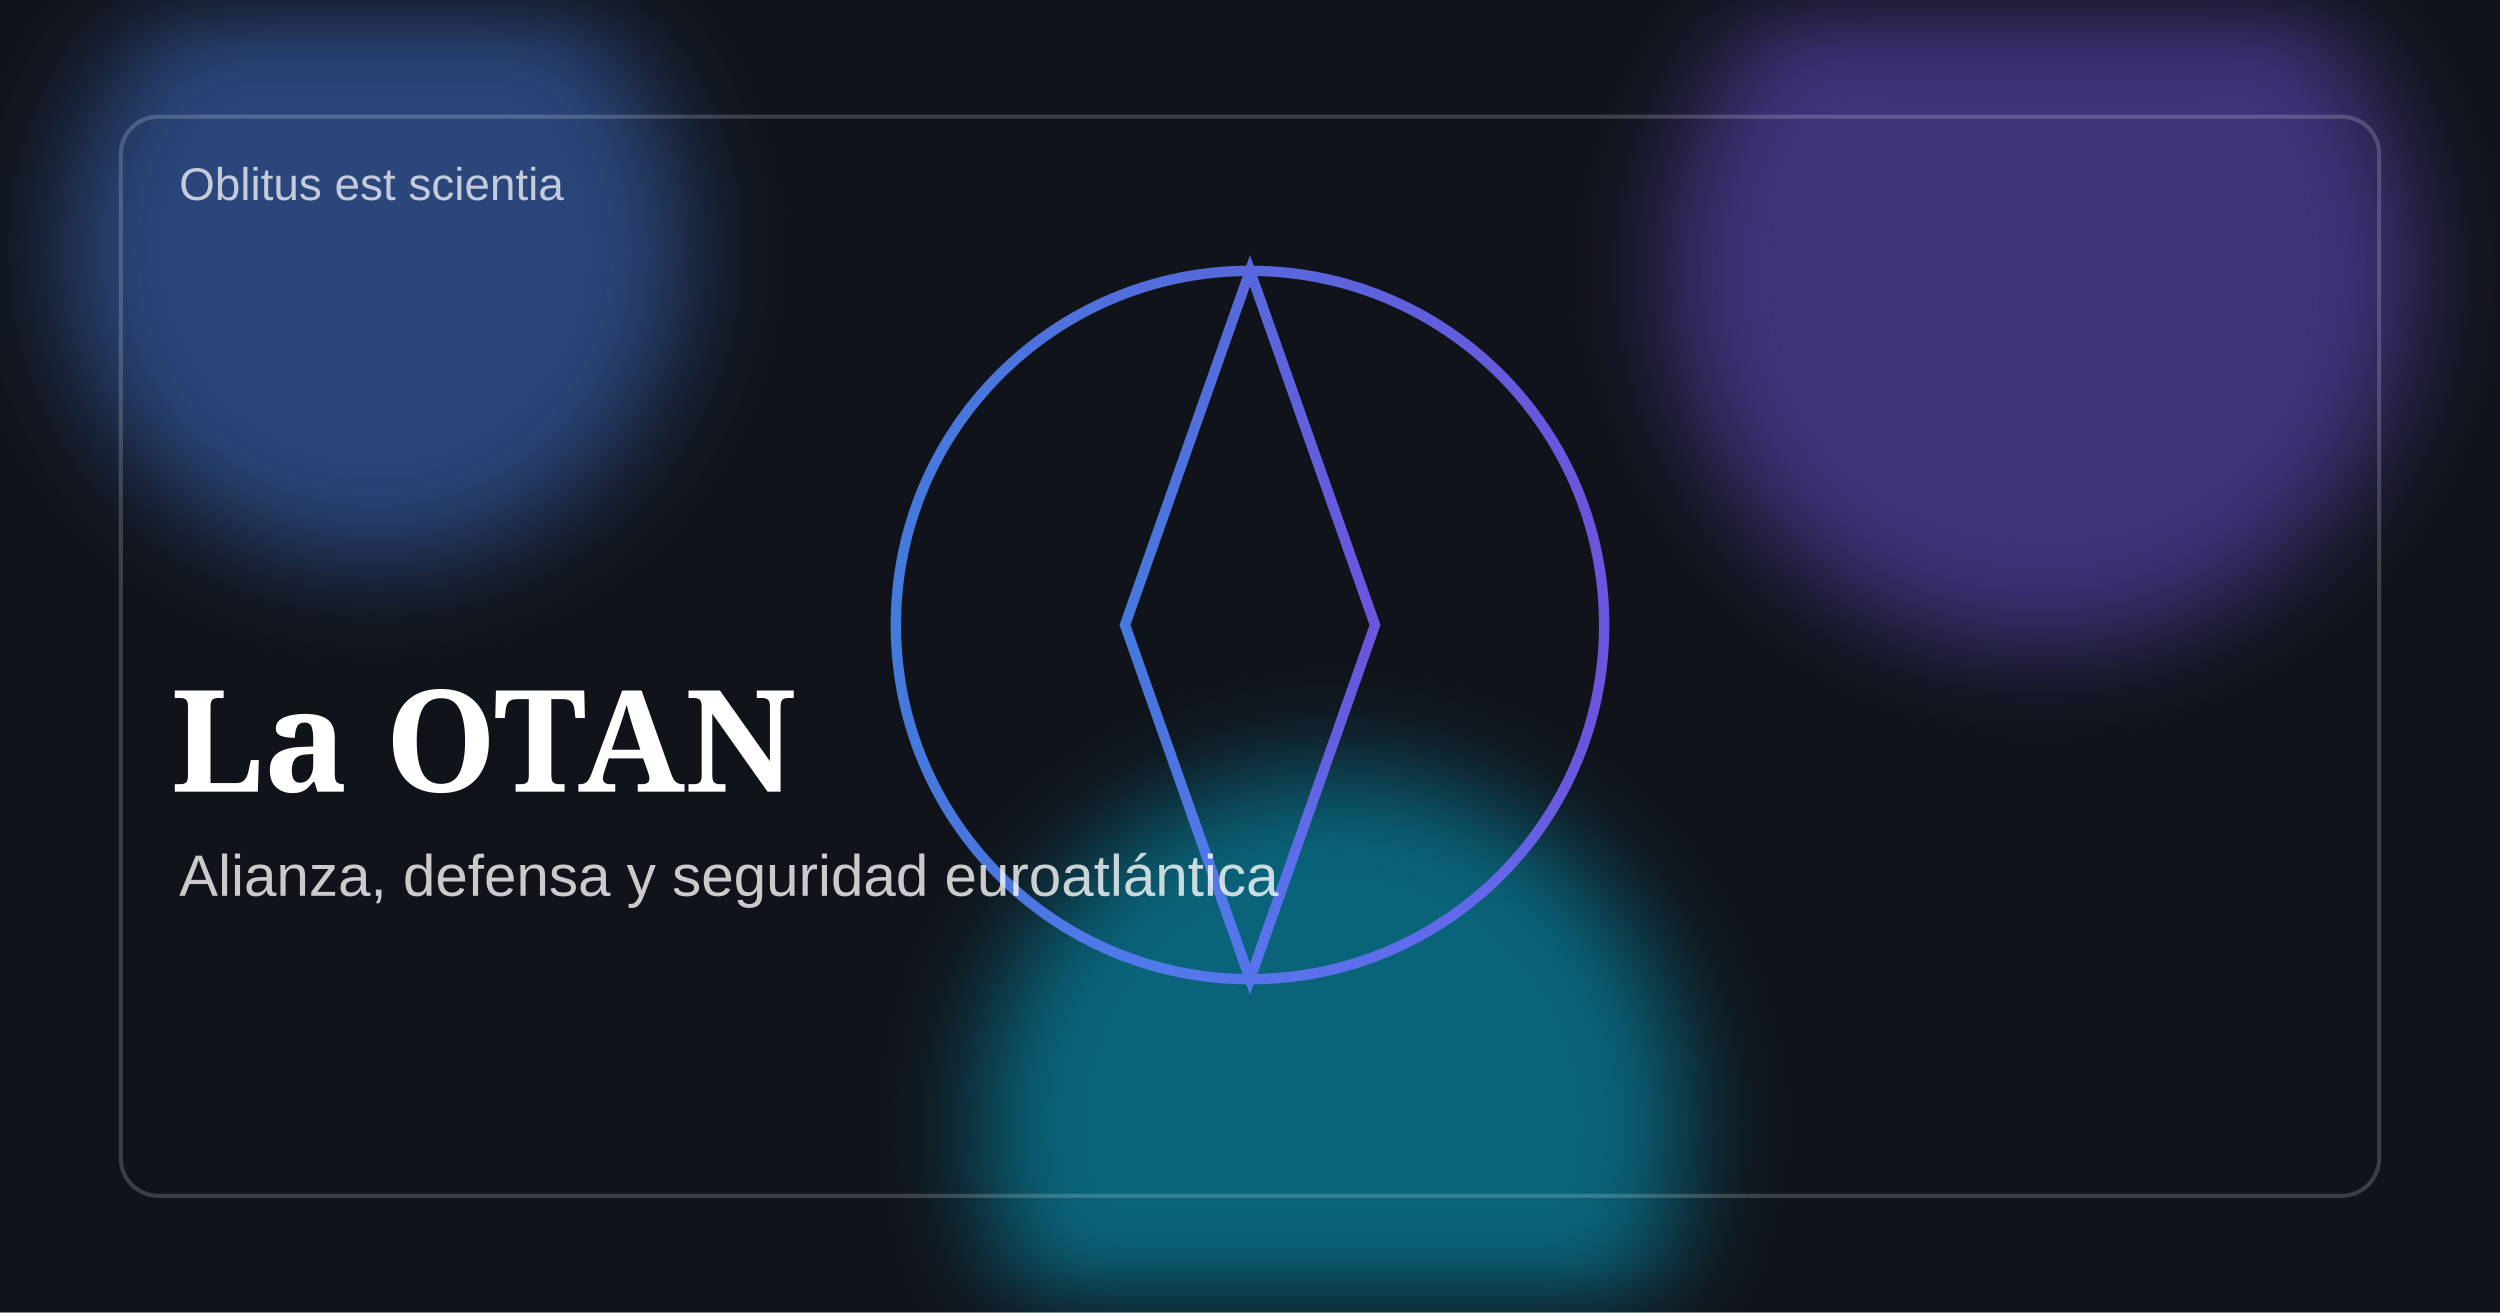
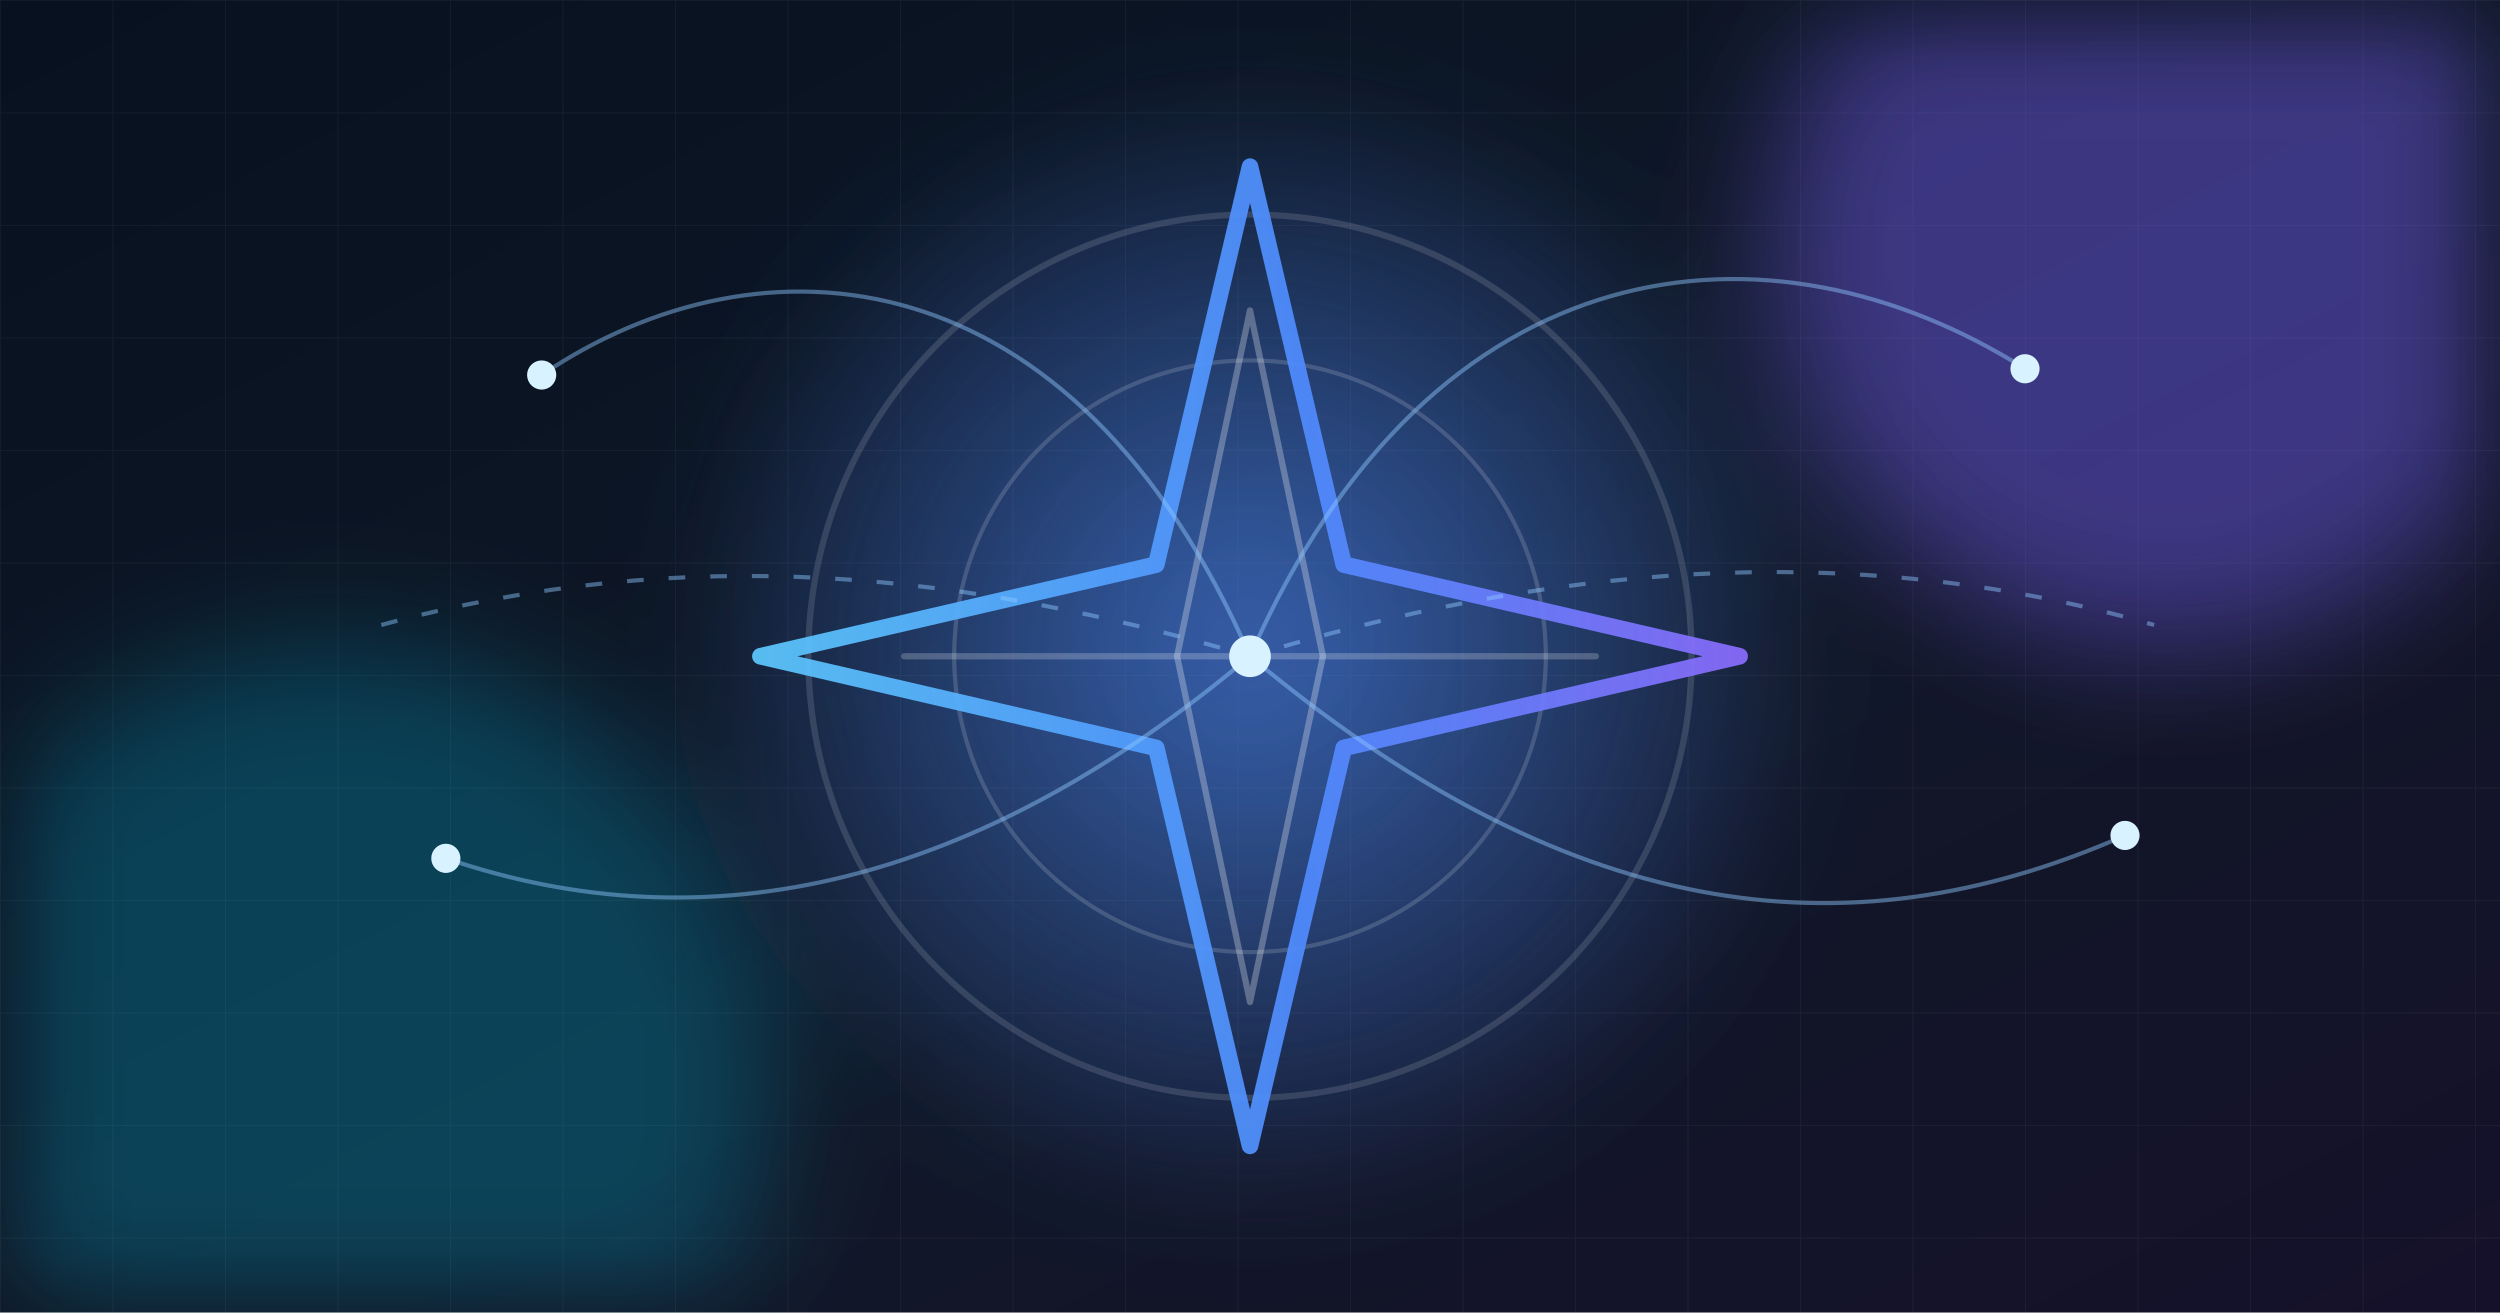
<svg xmlns="http://www.w3.org/2000/svg" viewBox="0 0 1200 630" role="img" aria-labelledby="t d">
  <defs>
-     <linearGradient id="g" x1="0" x2="1">
-       <stop offset="0" stop-color="#4f8cff" />
-       <stop offset="1" stop-color="#7b61ff" />
+     <linearGradient id="bg" x1="0" x2="1" y1="0" y2="1">
+       <stop stop-color="#07111f" />
+       <stop offset="0.55" stop-color="#101827" />
+       <stop offset="1" stop-color="#15112a" />
    </linearGradient>
+     <linearGradient id="a" x1="0" x2="1">
+       <stop stop-color="#5cc8ff" />
+       <stop offset="0.55" stop-color="#4f8cff" />
+       <stop offset="1" stop-color="#8a6dff" />
+     </linearGradient>
+     <radialGradient id="glow" cx="50%" cy="50%" r="55%">
+       <stop stop-color="#4f8cff" stop-opacity="0.65" />
+       <stop offset="1" stop-color="#4f8cff" stop-opacity="0" />
+     </radialGradient>
    <filter id="blur">
-       <feGaussianBlur stdDeviation="24" />
+       <feGaussianBlur stdDeviation="30" />
    </filter>
+     <pattern id="grid" width="54" height="54" patternUnits="userSpaceOnUse">
+       <path d="M54 0H0V54" fill="none" stroke="#ffffff" stroke-opacity="0.045" />
+     </pattern>
  </defs>
-   <rect width="1200" height="630" fill="#10131a" />
-   <g opacity=".42" filter="url(#blur)">
-     <circle cx="180" cy="120" r="150" fill="#4f8cff" />
-     <circle cx="980" cy="130" r="180" fill="#7b61ff" />
-     <circle cx="640" cy="540" r="170" fill="#00d4ff" />
+   <rect width="1200" height="630" fill="url(#bg)" />
+   <rect width="1200" height="630" fill="url(#grid)" />
+   <g filter="url(#blur)">
+     <circle cx="600" cy="310" r="260" fill="url(#glow)" />
+     <circle cx="1040" cy="120" r="190" fill="#7b61ff" opacity="0.42" />
+     <circle cx="160" cy="520" r="210" fill="#00d4ff" opacity="0.23" />
  </g>
-   <g fill="none" stroke="url(#g)" stroke-width="5" opacity=".85">
-     <circle cx="600" cy="300" r="170" />
-     <path d="M600 130 L660 300 L600 470 L540 300 Z" />
-     <path d="M430 300 H770" />
+   <g transform="translate(600 315)" fill="none" stroke-linecap="round" stroke-linejoin="round">
+     <circle r="212" stroke="#ffffff" stroke-opacity="0.13" stroke-width="3" />
+     <circle r="142" stroke="#ffffff" stroke-opacity="0.16" stroke-width="2" />
+     <path d="M0 -235L45 -44L235 0L45 44L0 235L-45 44L-235 0L-45 -44Z" stroke="url(#a)" stroke-width="8" opacity="0.92" />
+     <path d="M0 -166L35 0L0 166L-35 0Z" stroke="#ffffff" stroke-opacity="0.28" stroke-width="3" />
+     <path d="M-166 0H166" stroke="#ffffff" stroke-opacity="0.22" stroke-width="3" />
  </g>
-   <rect x="58" y="56" width="1084" height="518" rx="18" fill="none" stroke="rgba(255,255,255,.18)" stroke-width="2" />
-   <text x="82" y="380" font-family="Georgia,serif" font-size="68" font-weight="700" fill="#fff">La OTAN</text>
-   <text x="86" y="430" font-family="Segoe UI,Arial,sans-serif" font-size="28" fill="rgba(255,255,255,.78)">Alianza, defensa y seguridad euroatlántica</text>
-   <text x="86" y="96" font-family="Segoe UI,Arial,sans-serif" font-size="22" fill="rgba(255,255,255,.72)">Oblitus est scientia</text>
+   <g stroke="#8fc8ff" stroke-opacity="0.45" stroke-width="2" fill="none">
+     <path d="M260 180C365 109 515 120 600 315C688 115 850 100 972 177" />
+     <path d="M214 412C340 455 469 425 600 315C751 441 884 461 1020 401" />
+     <path d="M183 300C331 260 464 275 600 315C739 273 885 257 1034 300" stroke-dasharray="8 12" />
+   </g>
+   <g fill="#d8f3ff">
+     <circle cx="260" cy="180" r="7" />
+     <circle cx="972" cy="177" r="7" />
+     <circle cx="214" cy="412" r="7" />
+     <circle cx="1020" cy="401" r="7" />
+     <circle cx="600" cy="315" r="10" />
+   </g>
</svg>
